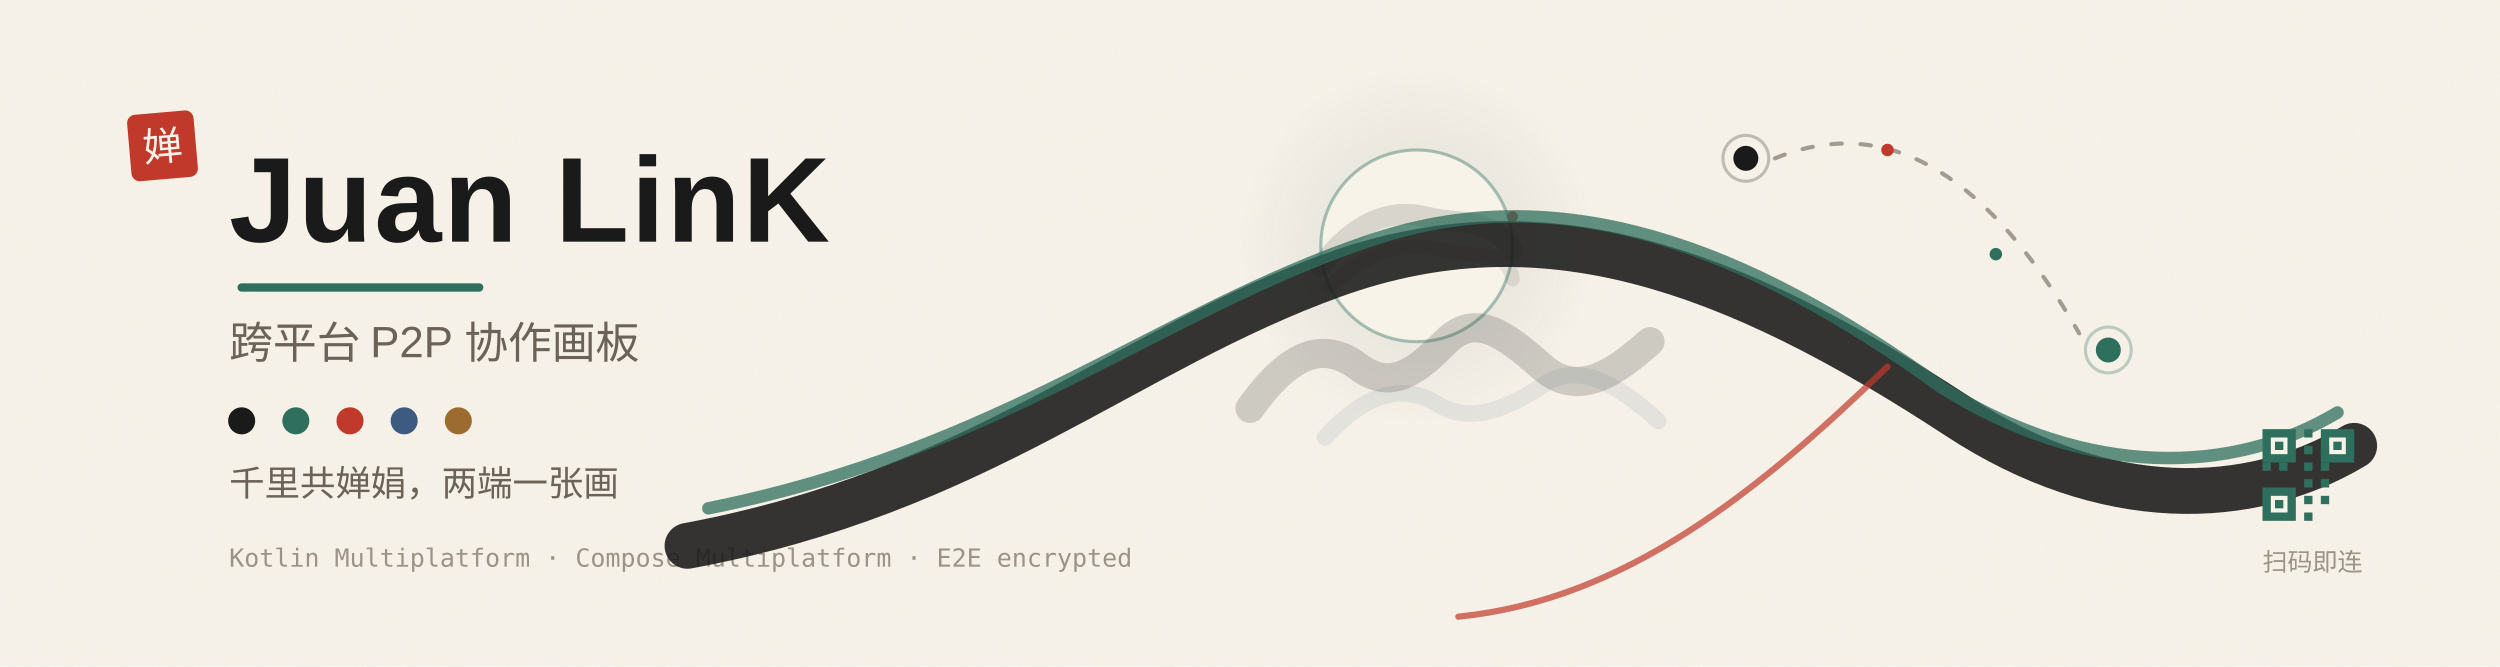
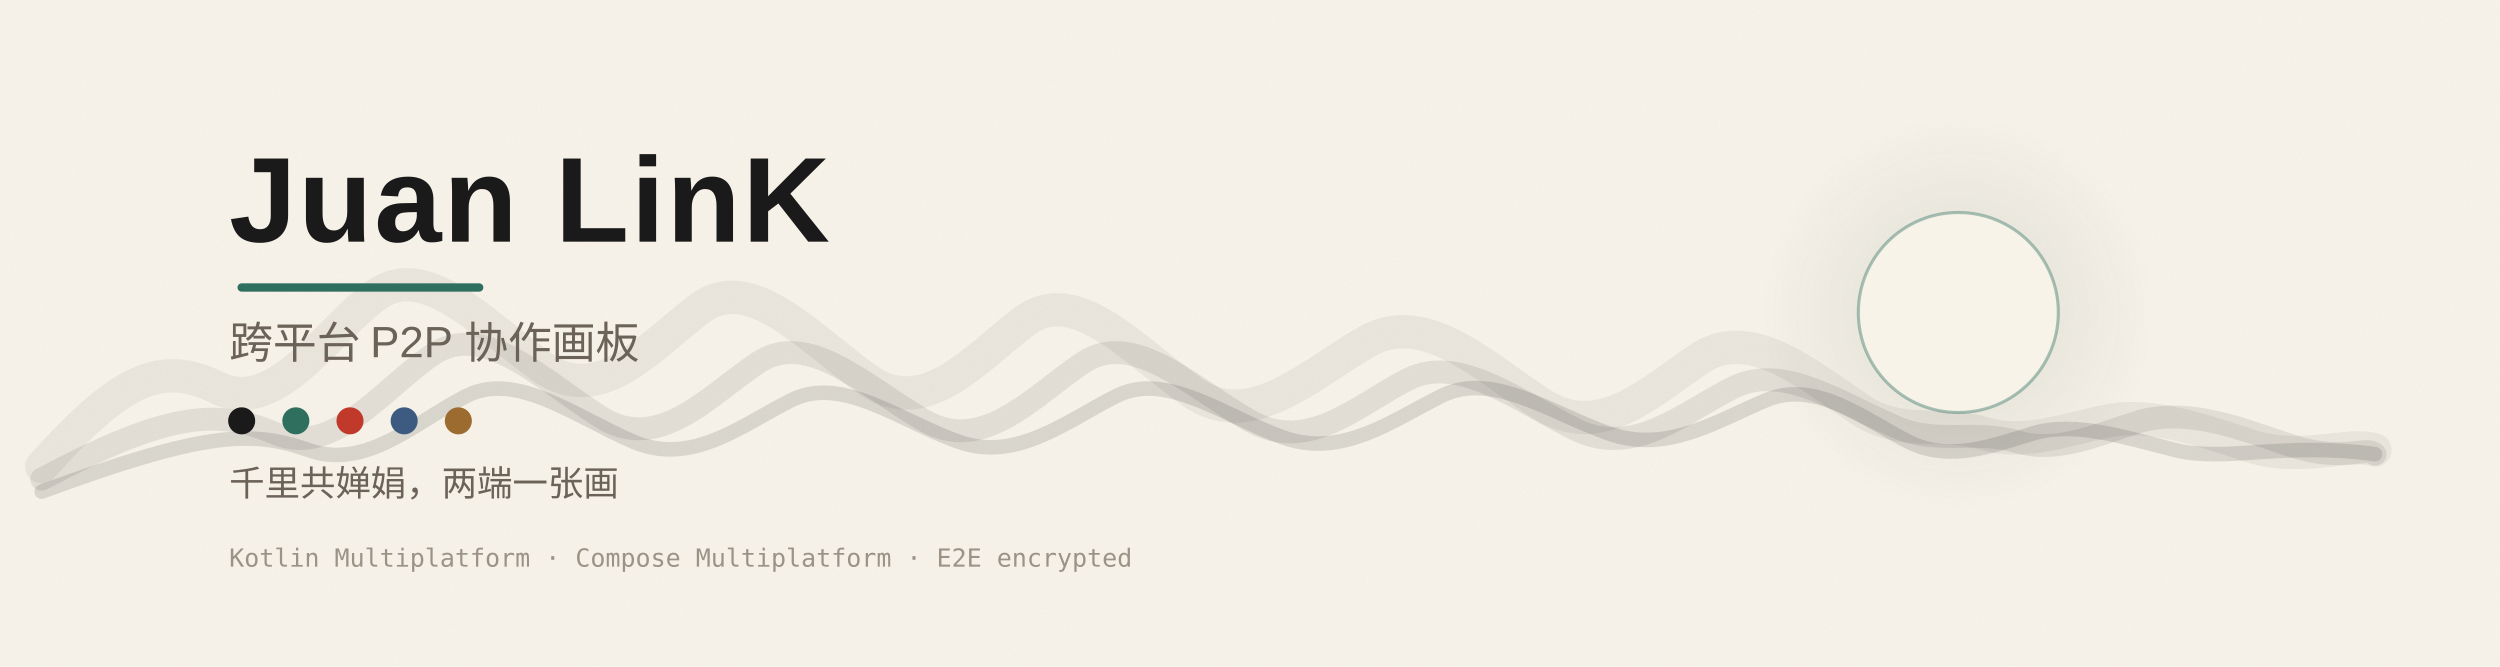
<svg xmlns="http://www.w3.org/2000/svg" viewBox="0 0 1200 320" width="1200" height="320" role="img" aria-label="Juan LinK — 跨平台 P2P 协作画板">
  <defs>
    <filter id="grain" x="0" y="0" width="100%" height="100%">
      <feTurbulence type="fractalNoise" baseFrequency="0.9" numOctaves="2" stitchTiles="stitch" result="n" />
      <feColorMatrix in="n" type="matrix" values="0 0 0 0 0.55  0 0 0 0 0.50  0 0 0 0 0.42  0 0 0 0.05 0" />
    </filter>
    <radialGradient id="moonGlow" cx="50%" cy="50%" r="50%">
      <stop offset="0%" stop-color="#1A1A1A" stop-opacity="0.10" />
      <stop offset="55%" stop-color="#1A1A1A" stop-opacity="0.045" />
      <stop offset="100%" stop-color="#1A1A1A" stop-opacity="0" />
    </radialGradient>
  </defs>
  <rect width="1200" height="320" fill="#F7F3E9" />
  <rect width="1200" height="320" filter="url(#grain)" />
-   <g transform="rotate(-5 78 70)">
-     <rect x="62" y="54" width="32" height="32" rx="4" fill="#C0392B" />
-     <text x="78" y="77" text-anchor="middle" font-family="'Songti SC', 'SimSun', serif" font-size="19" fill="#F7F3E9">婵</text>
-   </g>
+   <path d="M 20 224 C 56 184 76 172 104 186 C 132 200 156 160 180 142 C 204 124 232 156 260 176 C 288 196 312 166 336 148 C 360 130 388 162 416 182 C 444 202 468 172 492 154 C 516 136 544 168 572 188 C 600 208 628 180 656 164 C 684 148 712 176 740 194 C 768 212 792 188 816 172 C 840 156 868 180 892 196 C 912 210 932 202 952 208 C 972 214 992 206 1012 202 C 1032 198 1056 206 1080 214 C 1104 222 1128 212 1140 216" fill="none" stroke="#1A1A1A" stroke-opacity="0.06" stroke-width="16" stroke-linecap="round" />
+   <path d="M 20 230 C 80 198 104 196 132 208 C 160 220 184 186 208 170 C 232 154 260 182 288 200 C 316 218 340 190 364 174 C 388 158 416 186 444 202 C 472 218 496 190 520 174 C 544 158 572 186 600 202 C 628 218 652 194 676 182 C 700 170 728 192 756 206 C 784 220 808 198 832 186 C 856 174 884 194 908 204 C 928 214 948 206 968 212 C 988 218 1008 208 1028 202 C 1052 196 1076 206 1100 214 C 1124 222 1136 214 1140 218" fill="none" stroke="#1A1A1A" stroke-opacity="0.09" stroke-width="11" stroke-linecap="round" />
+   <path d="M 20 236 C 96 208 120 206 148 216 C 176 226 200 202 224 190 C 248 178 276 200 304 212 C 332 224 356 204 380 192 C 404 180 432 202 460 212 C 488 222 512 202 536 190 C 560 178 588 200 616 210 C 644 220 668 202 692 190 C 716 178 744 198 772 208 C 800 218 824 202 848 192 C 872 182 896 202 916 212 C 936 222 956 214 976 208 C 996 202 1020 210 1044 216 C 1068 222 1096 212 1140 218" fill="none" stroke="#1A1A1A" stroke-opacity="0.13" stroke-width="7" stroke-linecap="round" />
+   <circle cx="940" cy="150" r="95" fill="url(#moonGlow)" />
+   <circle cx="940" cy="150" r="48" fill="#F7F3E9" stroke="#2F6F5E" stroke-opacity="0.4" stroke-width="1.5" />
  <text x="110" y="116" font-family="-apple-system, 'Segoe UI', 'Helvetica Neue', Arial, 'PingFang SC', 'Microsoft YaHei', sans-serif" font-size="58" font-weight="700" letter-spacing="1" fill="#1A1A1A">Juan LinK</text>
  <rect x="114" y="136" width="118" height="4" rx="2" fill="#2F6F5E" />
  <text x="110" y="172" font-family="-apple-system, 'Segoe UI', 'Helvetica Neue', Arial, 'PingFang SC', 'Microsoft YaHei', sans-serif" font-size="21" fill="#6B6258">跨平台 P2P 协作画板</text>
  <circle cx="116" cy="202" r="6.5" fill="#1A1A1A" />
  <circle cx="142" cy="202" r="6.5" fill="#2F6F5E" />
  <circle cx="168" cy="202" r="6.5" fill="#C0392B" />
  <circle cx="194" cy="202" r="6.5" fill="#3D5A80" />
  <circle cx="220" cy="202" r="6.5" fill="#9C6B30" />
  <text x="110" y="238" font-family="'Songti SC', 'SimSun', 'PingFang SC', serif" font-size="17" fill="#6B6258">千里共婵娟，两端一张画</text>
  <text x="110" y="272" font-family="ui-monospace, SFMono-Regular, Menlo, Consolas, monospace" font-size="12" fill="#9C9387">Kotlin Multiplatform · Compose Multiplatform · E2E encrypted</text>
-   <circle cx="680" cy="118" r="86" fill="url(#moonGlow)" />
-   <circle cx="680" cy="118" r="46" fill="#F7F3E9" stroke="#2F6F5E" stroke-opacity="0.4" stroke-width="1.5" />
-   <path d="M 634 128 C 650 106 668 100 684 104 C 700 108 716 104 726 120" fill="none" stroke="#1A1A1A" stroke-opacity="0.14" stroke-width="10" stroke-linecap="round" />
-   <path d="M 638 138 C 656 120 674 116 692 120 C 710 124 724 120 726 134" fill="none" stroke="#1A1A1A" stroke-opacity="0.09" stroke-width="7" stroke-linecap="round" />
-   <circle cx="726" cy="104" r="2.6" fill="#C0392B" />
-   <path d="M 600 196 C 620 168 636 164 652 176 C 668 188 680 178 694 164 C 708 150 722 160 740 176 C 758 192 776 178 792 164" fill="none" stroke="#1A1A1A" stroke-opacity="0.18" stroke-width="14" stroke-linecap="round" stroke-linejoin="round" />
-   <path d="M 636 210 C 656 188 674 184 690 194 C 706 204 724 196 742 184 C 758 174 776 184 796 202" fill="none" stroke="#3D5A80" stroke-opacity="0.10" stroke-width="8" stroke-linecap="round" stroke-linejoin="round" />
-   <circle cx="838" cy="76" r="6" fill="#1A1A1A" />
-   <circle cx="838" cy="76" r="11" fill="none" stroke="#1A1A1A" stroke-opacity="0.25" stroke-width="1.5" />
-   <circle cx="1012" cy="168" r="6" fill="#2F6F5E" />
-   <circle cx="1012" cy="168" r="11" fill="none" stroke="#2F6F5E" stroke-opacity="0.3" stroke-width="1.5" />
-   <path d="M 852 76 C 920 48 968 108 998 160" fill="none" stroke="#6B6258" stroke-width="2" stroke-dasharray="5 9" stroke-linecap="round" opacity="0.6" />
-   <circle cx="906" cy="72" r="3" fill="#C0392B" />
-   <circle cx="958" cy="122" r="3" fill="#2F6F5E" />
-   <path d="M 330 262 C 470 236 540 168 640 132 C 740 96 830 128 940 200 C 1010 246 1080 244 1130 214" fill="none" stroke="#1A1A1A" stroke-width="22" stroke-linecap="round" opacity="0.88" />
-   <path d="M 340 244 C 480 216 556 150 656 116 C 748 84 838 118 932 186 C 1002 230 1072 228 1122 198" fill="none" stroke="#2F6F5E" stroke-width="6" stroke-linecap="round" opacity="0.75" />
-   <path d="M 700 296 C 780 288 844 236 906 176" fill="none" stroke="#C0392B" stroke-width="3" stroke-linecap="round" opacity="0.7" />
-   <g fill="#2F6F5E">
-     <rect x="1086" y="206" width="16" height="16" />
-     <rect x="1090" y="210" width="8" height="8" fill="#F7F3E9" />
-     <rect x="1092" y="212" width="4" height="4" />
-     <rect x="1114" y="206" width="16" height="16" />
-     <rect x="1118" y="210" width="8" height="8" fill="#F7F3E9" />
-     <rect x="1120" y="212" width="4" height="4" />
-     <rect x="1086" y="234" width="16" height="16" />
-     <rect x="1090" y="238" width="8" height="8" fill="#F7F3E9" />
-     <rect x="1092" y="240" width="4" height="4" />
-     <rect x="1106" y="206" width="4" height="4" />
-     <rect x="1106" y="214" width="4" height="4" />
-     <rect x="1114" y="214" width="4" height="4" />
-     <rect x="1106" y="222" width="4" height="4" />
-     <rect x="1086" y="222" width="4" height="4" />
-     <rect x="1094" y="222" width="4" height="4" />
-     <rect x="1114" y="222" width="4" height="4" />
-     <rect x="1106" y="230" width="4" height="4" />
-     <rect x="1114" y="230" width="4" height="4" />
-     <rect x="1106" y="238" width="4" height="4" />
-     <rect x="1114" y="238" width="4" height="4" />
-     <rect x="1106" y="246" width="4" height="4" />
-   </g>
-   <text x="1086" y="274" font-family="-apple-system, 'Segoe UI', 'Helvetica Neue', Arial, 'PingFang SC', 'Microsoft YaHei', sans-serif" font-size="12" fill="#9C9387">扫码即连</text>
</svg>
